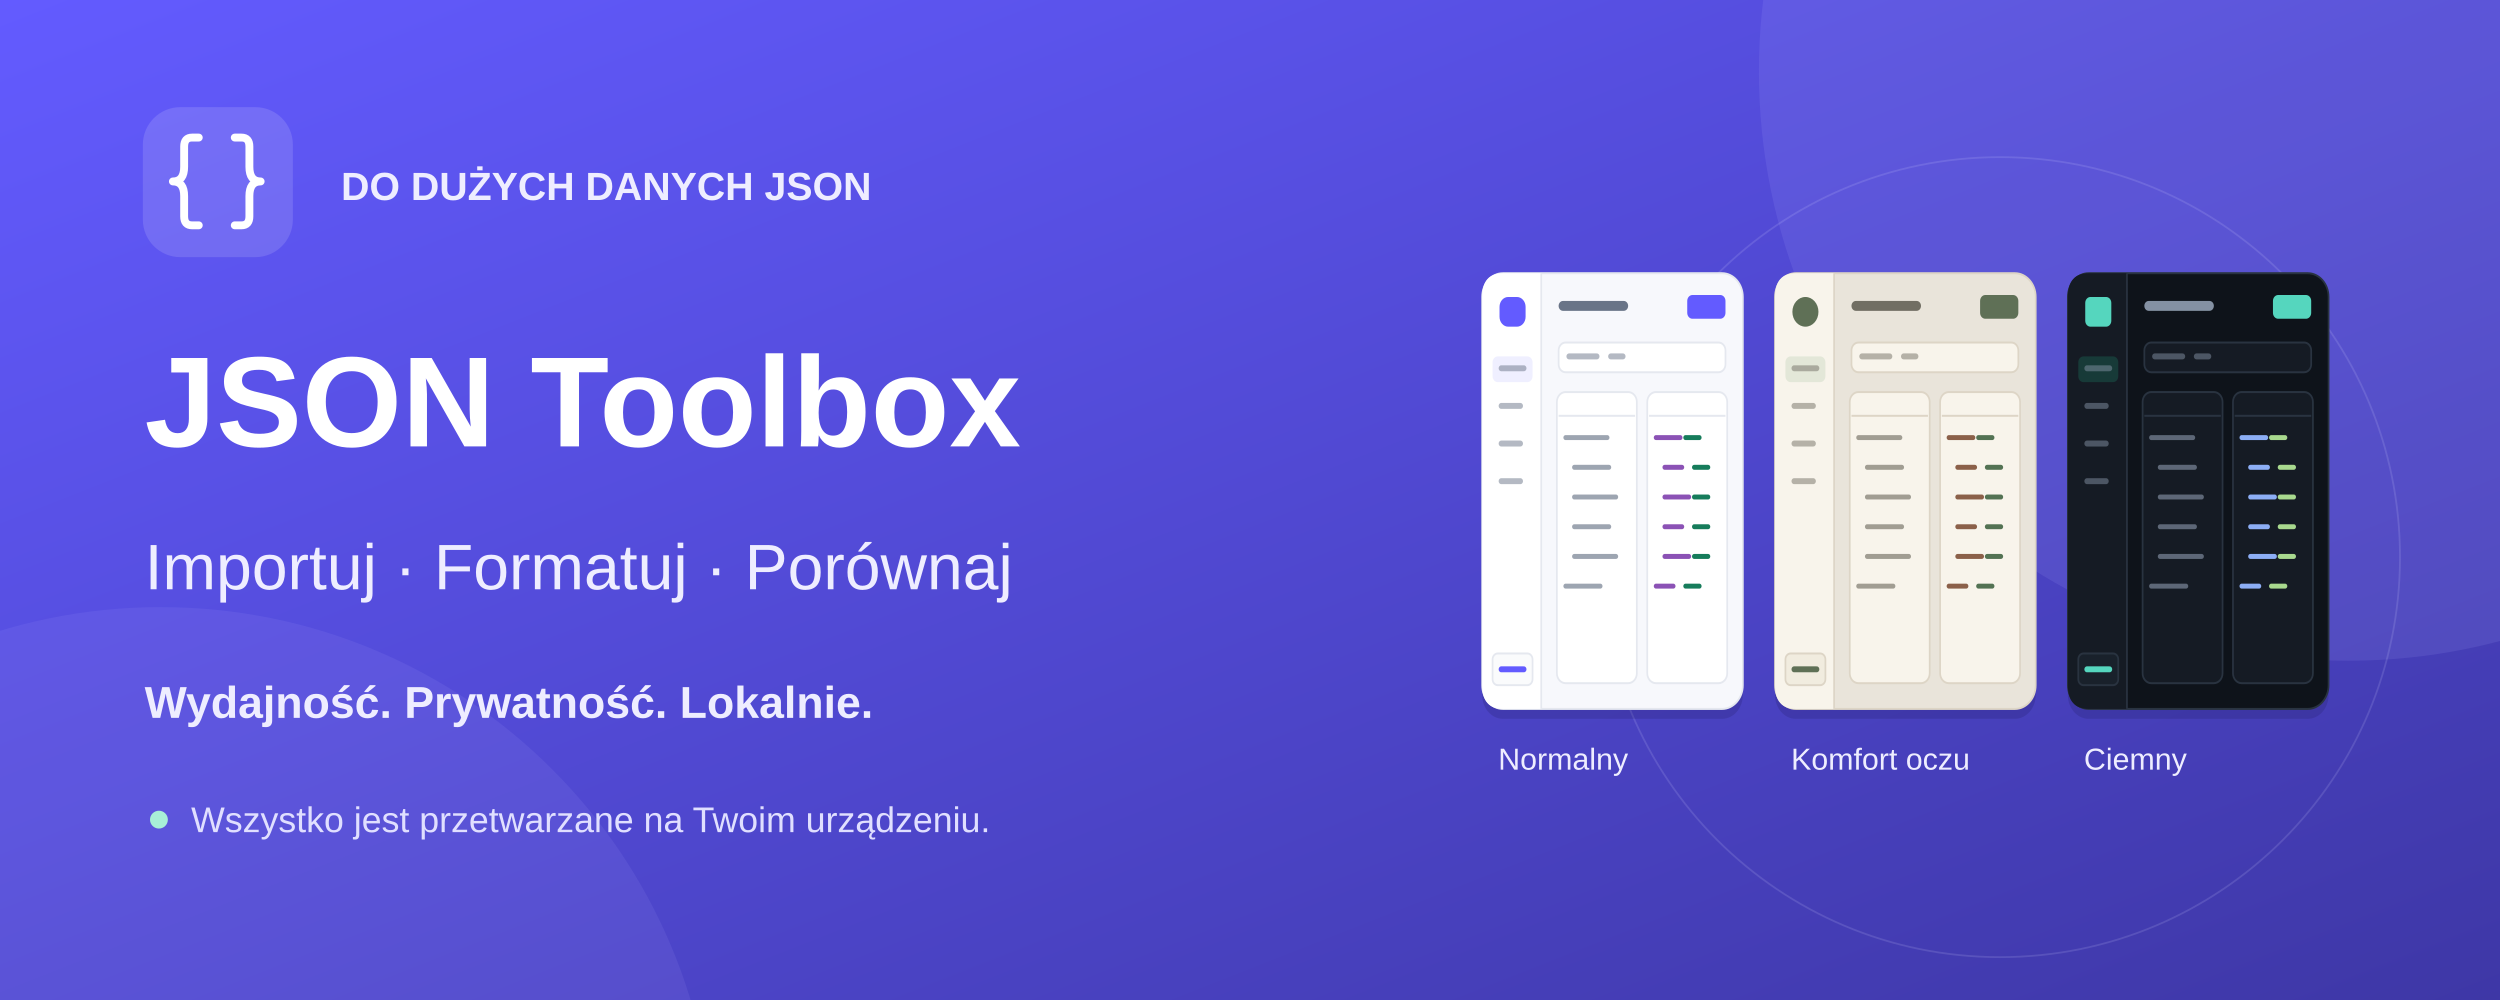
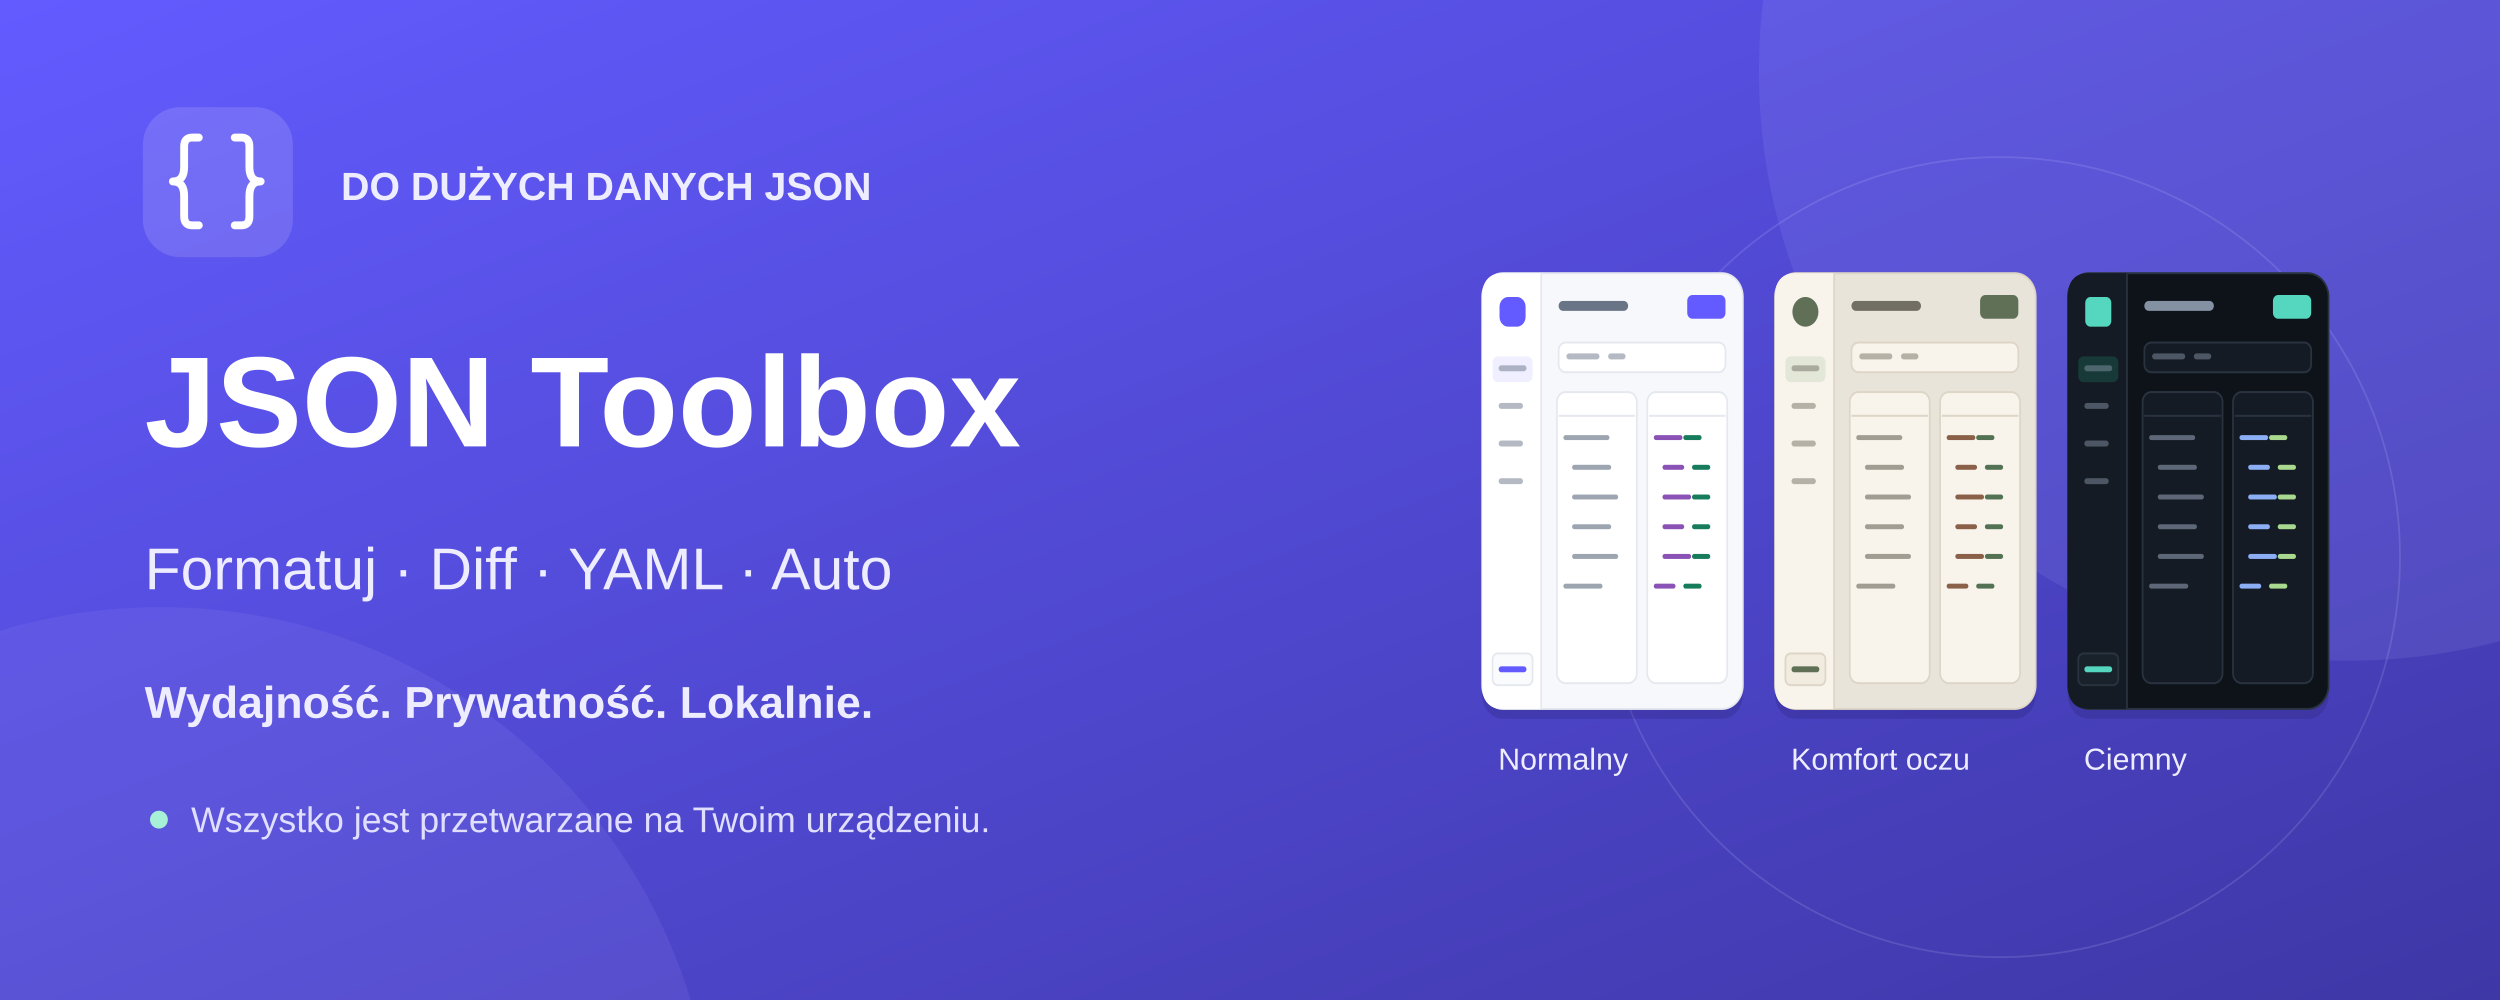
<svg xmlns="http://www.w3.org/2000/svg" width="1400" height="560" viewBox="0 0 1400 560" lang="pl">
  <defs>
    <linearGradient id="bg" x2="1" y2="1">
      <stop stop-color="#635bff" />
      <stop offset="1" stop-color="#3e37a6" />
    </linearGradient>
  </defs>
  <rect width="1400" height="560" fill="url(#bg)" />
  <circle cx="1315" cy="40" r="330" fill="#b6b2ff" opacity=".12" />
  <circle cx="90" cy="650" r="310" fill="#b6b2ff" opacity=".1" />
  <circle cx="1120" cy="312" r="224" fill="none" stroke="#d8d6ff" stroke-width="1" opacity=".15" />
  <rect x="80" y="60" width="84" height="84" rx="21" fill="#fff" opacity=".13" />
  <g transform="translate(88 72) scale(.63)" fill="none" stroke="#fff" stroke-width="7" stroke-linecap="round" stroke-linejoin="round">
    <path d="M37 8h-6q-7 0-7 8v18q0 13-10 13 10 0 10 13v18q0 8 7 8h6" />
    <path d="M69 8h6q7 0 7 8v18q0 13 10 13-10 0-10 13v18q0 8-7 8h-6" />
  </g>
  <text x="191" y="112" fill="#eeedff" font-family="Arial, Noto Sans, sans-serif" font-size="22" font-weight="700" direction="ltr" unicode-bidi="isolate" text-anchor="start" data-max-width="588" data-min-x="190" data-max-x="780">DO DUŻYCH DANYCH JSON</text>
  <text x="81" y="250" fill="#fff" font-family="Arial, Noto Sans, sans-serif" font-size="72" font-weight="700" direction="ltr" unicode-bidi="isolate" text-anchor="start" data-max-width="698" data-min-x="80" data-max-x="780">JSON Toolbox</text>
-   <text x="81" y="330" fill="#eeedff" font-family="Arial, Noto Sans, sans-serif" font-size="36" font-weight="400" direction="ltr" unicode-bidi="isolate" text-anchor="start" data-max-width="698" data-min-x="80" data-max-x="780">Importuj · Formatuj · Porównaj</text>
+   <text x="81" y="330" fill="#eeedff" font-family="Arial, Noto Sans, sans-serif" font-size="33" font-weight="400" direction="ltr" unicode-bidi="isolate" text-anchor="start" data-max-width="698" data-min-x="80" data-max-x="780">Formatuj · Diff · YAML · Auto</text>
  <text x="81" y="402" fill="#eeedff" font-family="Arial, Noto Sans, sans-serif" font-size="25" font-weight="600" direction="ltr" unicode-bidi="isolate" text-anchor="start" data-max-width="698" data-min-x="80" data-max-x="780">Wydajność. Prywatność. Lokalnie.</text>
  <circle cx="89" cy="459" r="5" fill="#a8efd7" />
  <text x="107" y="466" fill="#e0dfff" font-family="Arial, Noto Sans, sans-serif" font-size="20" font-weight="400" direction="ltr" unicode-bidi="isolate" text-anchor="start" data-max-width="672" data-min-x="106" data-max-x="780">Wszystko jest przetwarzane na Twoim urządzeniu.</text>
  <g transform="translate(830 153) scale(0.9733333 1.109091)">
    <g>
      <rect x="0" y="5" width="150" height="220" rx="12" fill="#17134c" opacity=".18" />
      <rect width="150" height="220" rx="12" fill="#f7f8fc" stroke="#e5e8ef" />
      <path d="M12 0h22v220H12q-12 0-12-12V12Q0 0 12 0Z" fill="#ffffff" />
      <path d="M34 0v220" stroke="#e5e8ef" />
      <rect x="10" y="12" width="15" height="15" rx="5" fill="#635bff" />
      <rect x="6" y="42" width="23" height="13" rx="3" fill="#efefff" />
      <g stroke="#697487" stroke-width="3" stroke-linecap="round" opacity=".5">
        <path d="M11 48h13M11 67h11M11 86h11M11 105h11" />
      </g>
      <rect x="44" y="14" width="40" height="5" rx="2.5" fill="#697487" />
      <rect x="118" y="11" width="22" height="12" rx="3" fill="#635bff" />
      <rect x="44" y="35" width="96" height="15" rx="4" fill="#ffffff" stroke="#e5e8ef" />
      <path d="M50 42h16m8 0h7" stroke="#697487" stroke-width="3" stroke-linecap="round" opacity=".5" />
      <rect x="43" y="60" width="46" height="147" rx="5" fill="#ffffff" stroke="#e5e8ef" />
      <rect x="95" y="60" width="46" height="147" rx="5" fill="#ffffff" stroke="#e5e8ef" />
      <path d="M44 72h44M96 72h44" stroke="#e5e8ef" />
      <g stroke-width="2.5" stroke-linecap="round">
        <path d="M48 83h24" stroke="#697487" opacity=".65" />
        <path d="M100 83h14" stroke="#8b52b5" />
        <path d="M117 83h8" stroke="#167c5b" />
        <path d="M53 98h20" stroke="#697487" opacity=".65" />
        <path d="M105 98h10" stroke="#8b52b5" />
        <path d="M122 98h8" stroke="#167c5b" />
        <path d="M53 113h24" stroke="#697487" opacity=".65" />
        <path d="M105 113h14" stroke="#8b52b5" />
        <path d="M122 113h8" stroke="#167c5b" />
        <path d="M53 128h20" stroke="#697487" opacity=".65" />
        <path d="M105 128h10" stroke="#8b52b5" />
        <path d="M122 128h8" stroke="#167c5b" />
        <path d="M53 143h24" stroke="#697487" opacity=".65" />
        <path d="M105 143h14" stroke="#8b52b5" />
        <path d="M122 143h8" stroke="#167c5b" />
        <path d="M48 158h20" stroke="#697487" opacity=".65" />
        <path d="M100 158h10" stroke="#8b52b5" />
        <path d="M117 158h8" stroke="#167c5b" />
      </g>
      <rect x="6" y="192" width="23" height="16" rx="3" fill="#fafbfc" stroke="#e5e8ef" />
      <path d="M11 200h13" stroke="#635bff" stroke-width="3" stroke-linecap="round" />
    </g>
  </g>
  <text x="839" y="431" fill="#eeedff" font-family="Arial, Noto Sans, sans-serif" font-size="17" font-weight="500" direction="ltr" unicode-bidi="isolate" text-anchor="start" data-max-width="128" data-min-x="838" data-max-x="968">Normalny</text>
  <g transform="translate(994 153) scale(0.9733333 1.109091)">
    <g>
      <rect x="0" y="5" width="150" height="220" rx="12" fill="#17134c" opacity=".18" />
      <rect width="150" height="220" rx="12" fill="#e9e4da" stroke="#ddd5c6" />
      <path d="M12 0h22v220H12q-12 0-12-12V12Q0 0 12 0Z" fill="#f8f4eb" />
      <path d="M34 0v220" stroke="#ddd5c6" />
      <rect x="10" y="12" width="15" height="15" rx="8" fill="#5f7056" />
      <rect x="6" y="42" width="23" height="13" rx="3" fill="#e3e7d8" />
      <g stroke="#716e63" stroke-width="3" stroke-linecap="round" opacity=".5">
        <path d="M11 48h13M11 67h11M11 86h11M11 105h11" />
      </g>
      <rect x="44" y="14" width="40" height="5" rx="2.5" fill="#716e63" />
      <rect x="118" y="11" width="22" height="12" rx="3" fill="#5f7056" />
      <rect x="44" y="35" width="96" height="15" rx="4" fill="#f8f4eb" stroke="#ddd5c6" />
      <path d="M50 42h16m8 0h7" stroke="#716e63" stroke-width="3" stroke-linecap="round" opacity=".5" />
      <rect x="43" y="60" width="46" height="147" rx="5" fill="#f8f4eb" stroke="#ddd5c6" />
      <rect x="95" y="60" width="46" height="147" rx="5" fill="#f8f4eb" stroke="#ddd5c6" />
      <path d="M44 72h44M96 72h44" stroke="#ddd5c6" />
      <g stroke-width="2.5" stroke-linecap="round">
        <path d="M48 83h24" stroke="#716e63" opacity=".65" />
        <path d="M100 83h14" stroke="#8b6049" />
        <path d="M117 83h8" stroke="#537253" />
        <path d="M53 98h20" stroke="#716e63" opacity=".65" />
        <path d="M105 98h10" stroke="#8b6049" />
        <path d="M122 98h8" stroke="#537253" />
        <path d="M53 113h24" stroke="#716e63" opacity=".65" />
        <path d="M105 113h14" stroke="#8b6049" />
        <path d="M122 113h8" stroke="#537253" />
        <path d="M53 128h20" stroke="#716e63" opacity=".65" />
        <path d="M105 128h10" stroke="#8b6049" />
        <path d="M122 128h8" stroke="#537253" />
        <path d="M53 143h24" stroke="#716e63" opacity=".65" />
        <path d="M105 143h14" stroke="#8b6049" />
        <path d="M122 143h8" stroke="#537253" />
        <path d="M48 158h20" stroke="#716e63" opacity=".65" />
        <path d="M100 158h10" stroke="#8b6049" />
        <path d="M117 158h8" stroke="#537253" />
      </g>
      <rect x="6" y="192" width="23" height="16" rx="3" fill="#f1ecdf" stroke="#ddd5c6" />
      <path d="M11 200h13" stroke="#5f7056" stroke-width="3" stroke-linecap="round" />
    </g>
  </g>
  <text x="1003" y="431" fill="#eeedff" font-family="Arial, Noto Sans, sans-serif" font-size="17" font-weight="500" direction="ltr" unicode-bidi="isolate" text-anchor="start" data-max-width="128" data-min-x="1002" data-max-x="1132">Komfort oczu</text>
  <g transform="translate(1158 153) scale(0.9733333 1.109091)">
    <g>
      <rect x="0" y="5" width="150" height="220" rx="12" fill="#17134c" opacity=".18" />
      <rect width="150" height="220" rx="12" fill="#0e131a" stroke="#293340" />
      <path d="M12 0h22v220H12q-12 0-12-12V12Q0 0 12 0Z" fill="#151b24" />
      <path d="M34 0v220" stroke="#293340" />
      <rect x="10" y="12" width="15" height="15" rx="3" fill="#55d6be" />
      <rect x="6" y="42" width="23" height="13" rx="3" fill="#173a38" />
      <g stroke="#8491a3" stroke-width="3" stroke-linecap="round" opacity=".5">
        <path d="M11 48h13M11 67h11M11 86h11M11 105h11" />
      </g>
      <rect x="44" y="14" width="40" height="5" rx="2.5" fill="#8491a3" />
      <rect x="118" y="11" width="22" height="12" rx="3" fill="#55d6be" />
      <rect x="44" y="35" width="96" height="15" rx="4" fill="#151b24" stroke="#293340" />
      <path d="M50 42h16m8 0h7" stroke="#8491a3" stroke-width="3" stroke-linecap="round" opacity=".5" />
      <rect x="43" y="60" width="46" height="147" rx="5" fill="#151b24" stroke="#293340" />
      <rect x="95" y="60" width="46" height="147" rx="5" fill="#151b24" stroke="#293340" />
      <path d="M44 72h44M96 72h44" stroke="#293340" />
      <g stroke-width="2.5" stroke-linecap="round">
        <path d="M48 83h24" stroke="#8491a3" opacity=".65" />
        <path d="M100 83h14" stroke="#8caef5" />
        <path d="M117 83h8" stroke="#a8d98e" />
        <path d="M53 98h20" stroke="#8491a3" opacity=".65" />
        <path d="M105 98h10" stroke="#8caef5" />
        <path d="M122 98h8" stroke="#a8d98e" />
        <path d="M53 113h24" stroke="#8491a3" opacity=".65" />
        <path d="M105 113h14" stroke="#8caef5" />
        <path d="M122 113h8" stroke="#a8d98e" />
        <path d="M53 128h20" stroke="#8491a3" opacity=".65" />
        <path d="M105 128h10" stroke="#8caef5" />
        <path d="M122 128h8" stroke="#a8d98e" />
        <path d="M53 143h24" stroke="#8491a3" opacity=".65" />
        <path d="M105 143h14" stroke="#8caef5" />
        <path d="M122 143h8" stroke="#a8d98e" />
        <path d="M48 158h20" stroke="#8491a3" opacity=".65" />
        <path d="M100 158h10" stroke="#8caef5" />
        <path d="M117 158h8" stroke="#a8d98e" />
      </g>
      <rect x="6" y="192" width="23" height="16" rx="3" fill="#19212b" stroke="#293340" />
      <path d="M11 200h13" stroke="#55d6be" stroke-width="3" stroke-linecap="round" />
    </g>
  </g>
  <text x="1167" y="431" fill="#eeedff" font-family="Arial, Noto Sans, sans-serif" font-size="17" font-weight="500" direction="ltr" unicode-bidi="isolate" text-anchor="start" data-max-width="128" data-min-x="1166" data-max-x="1296">Ciemny</text>
</svg>
